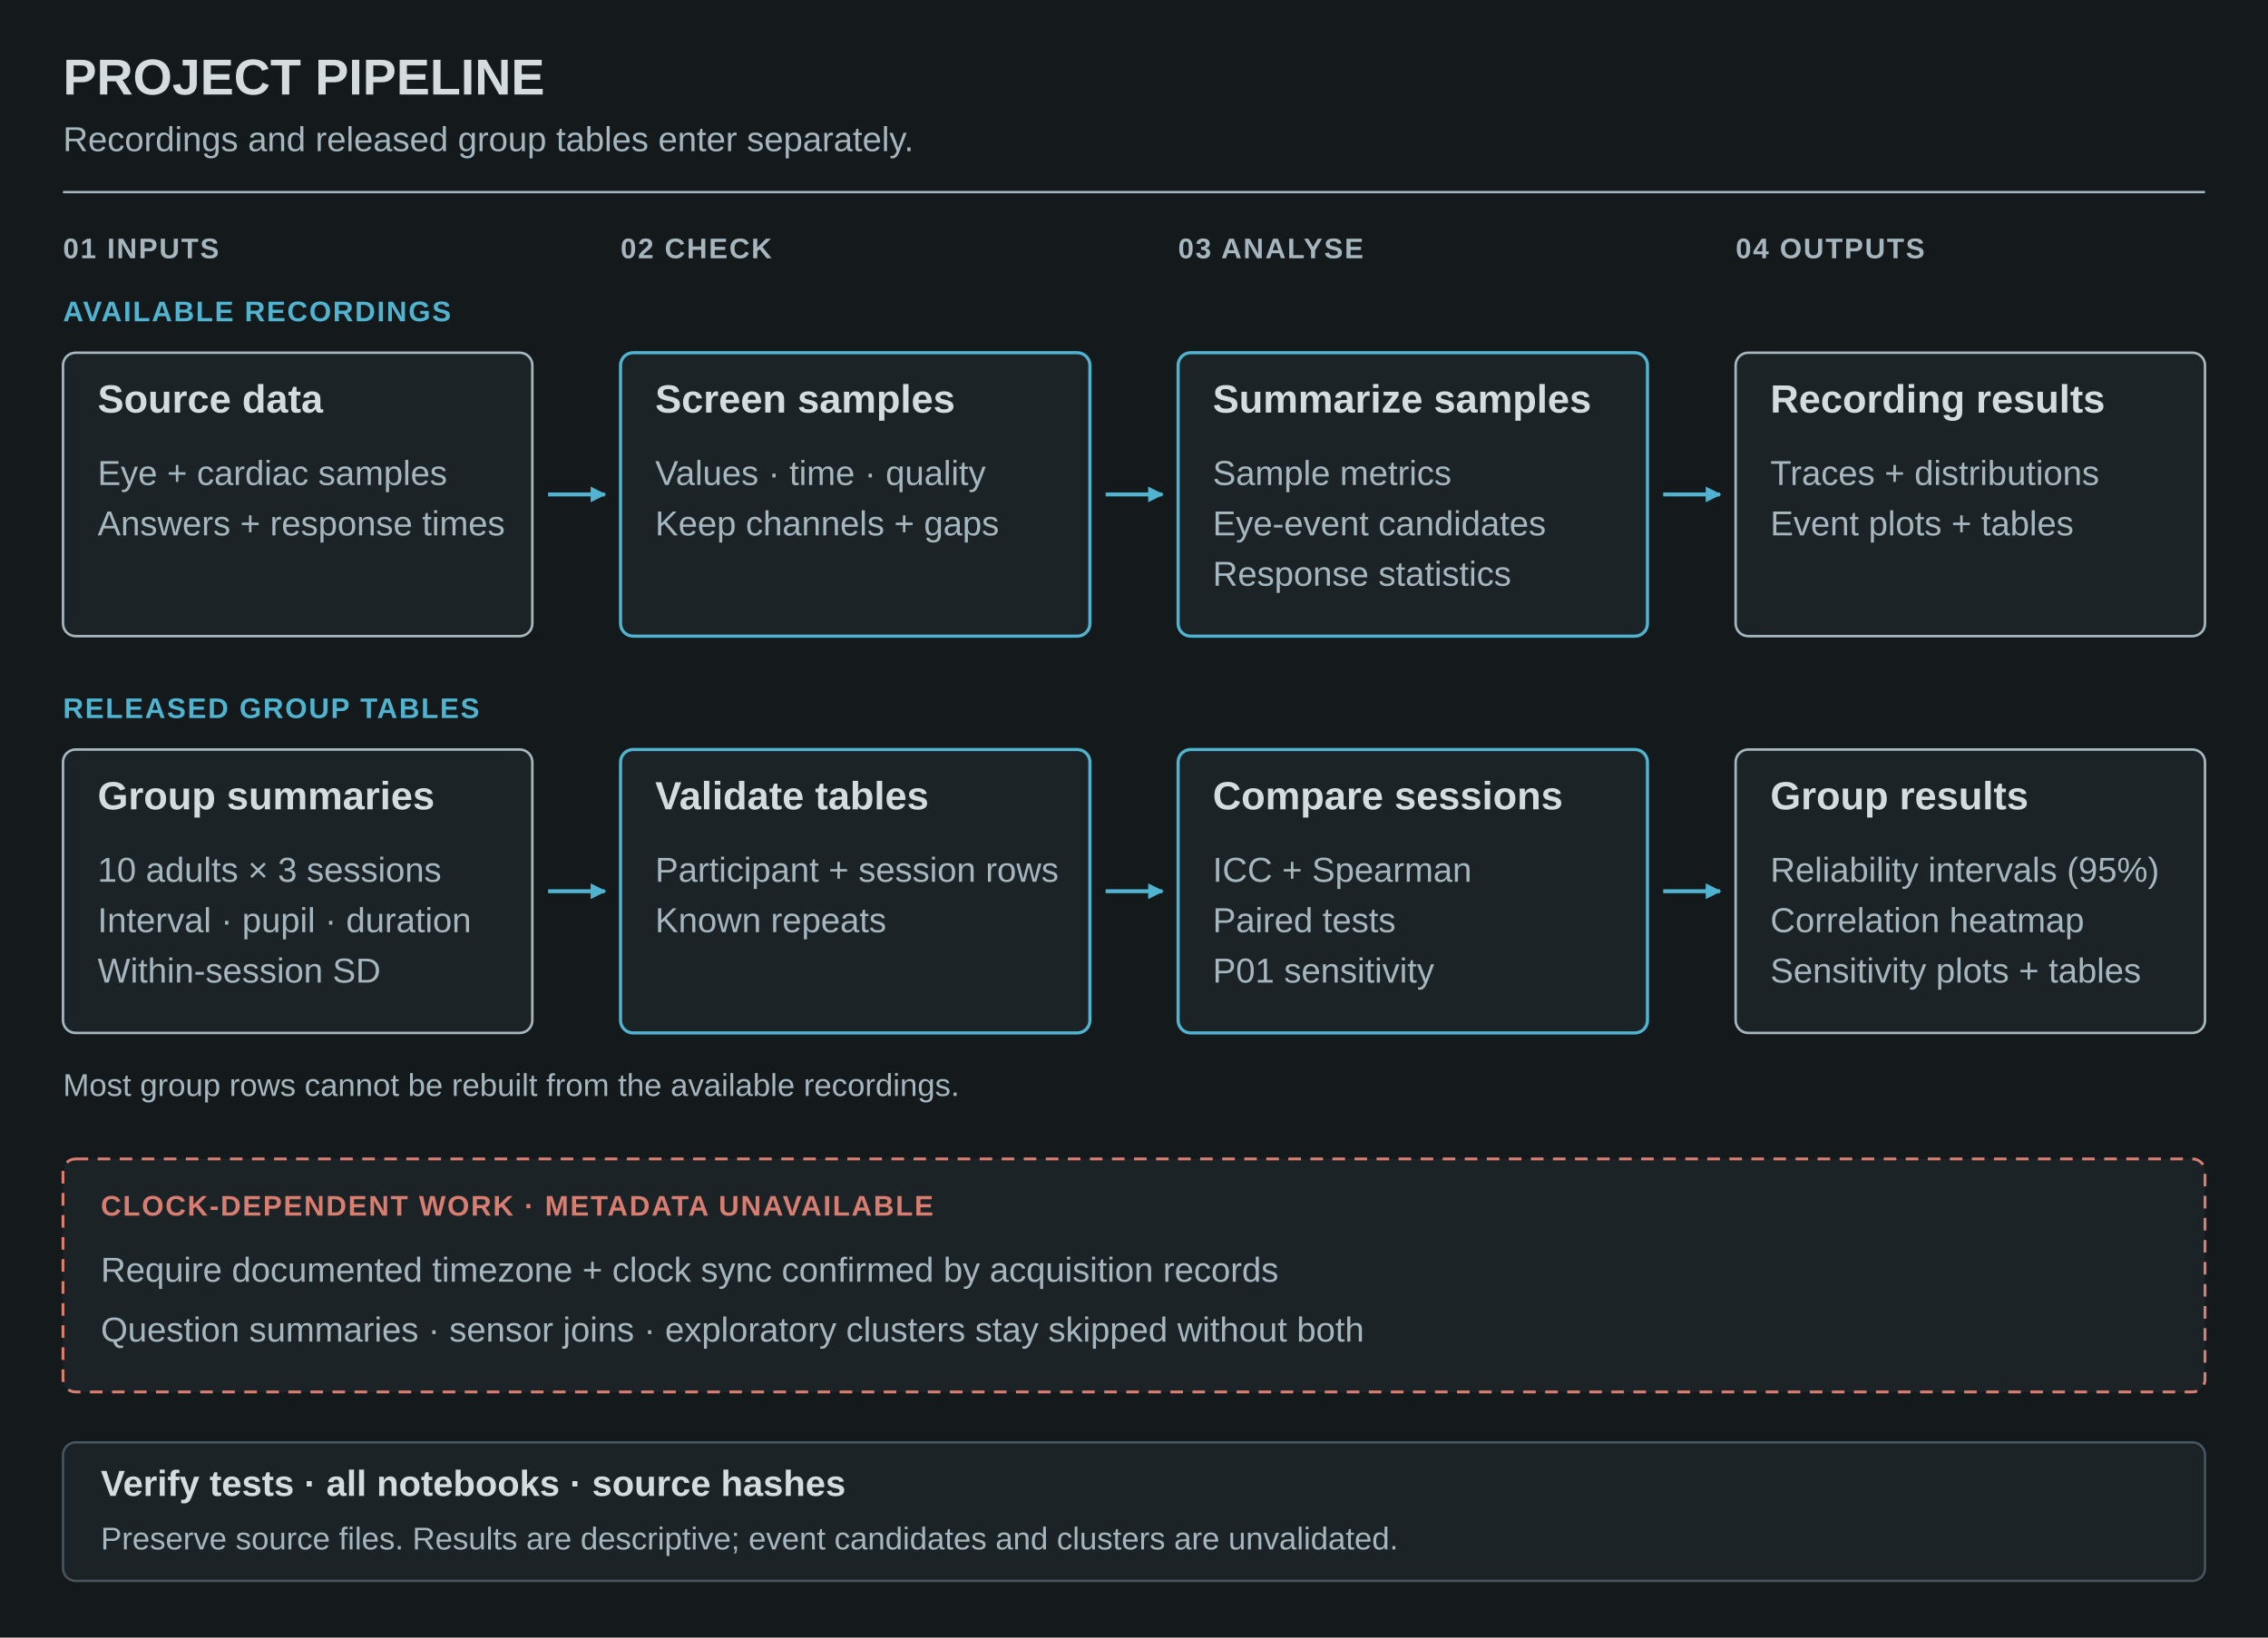
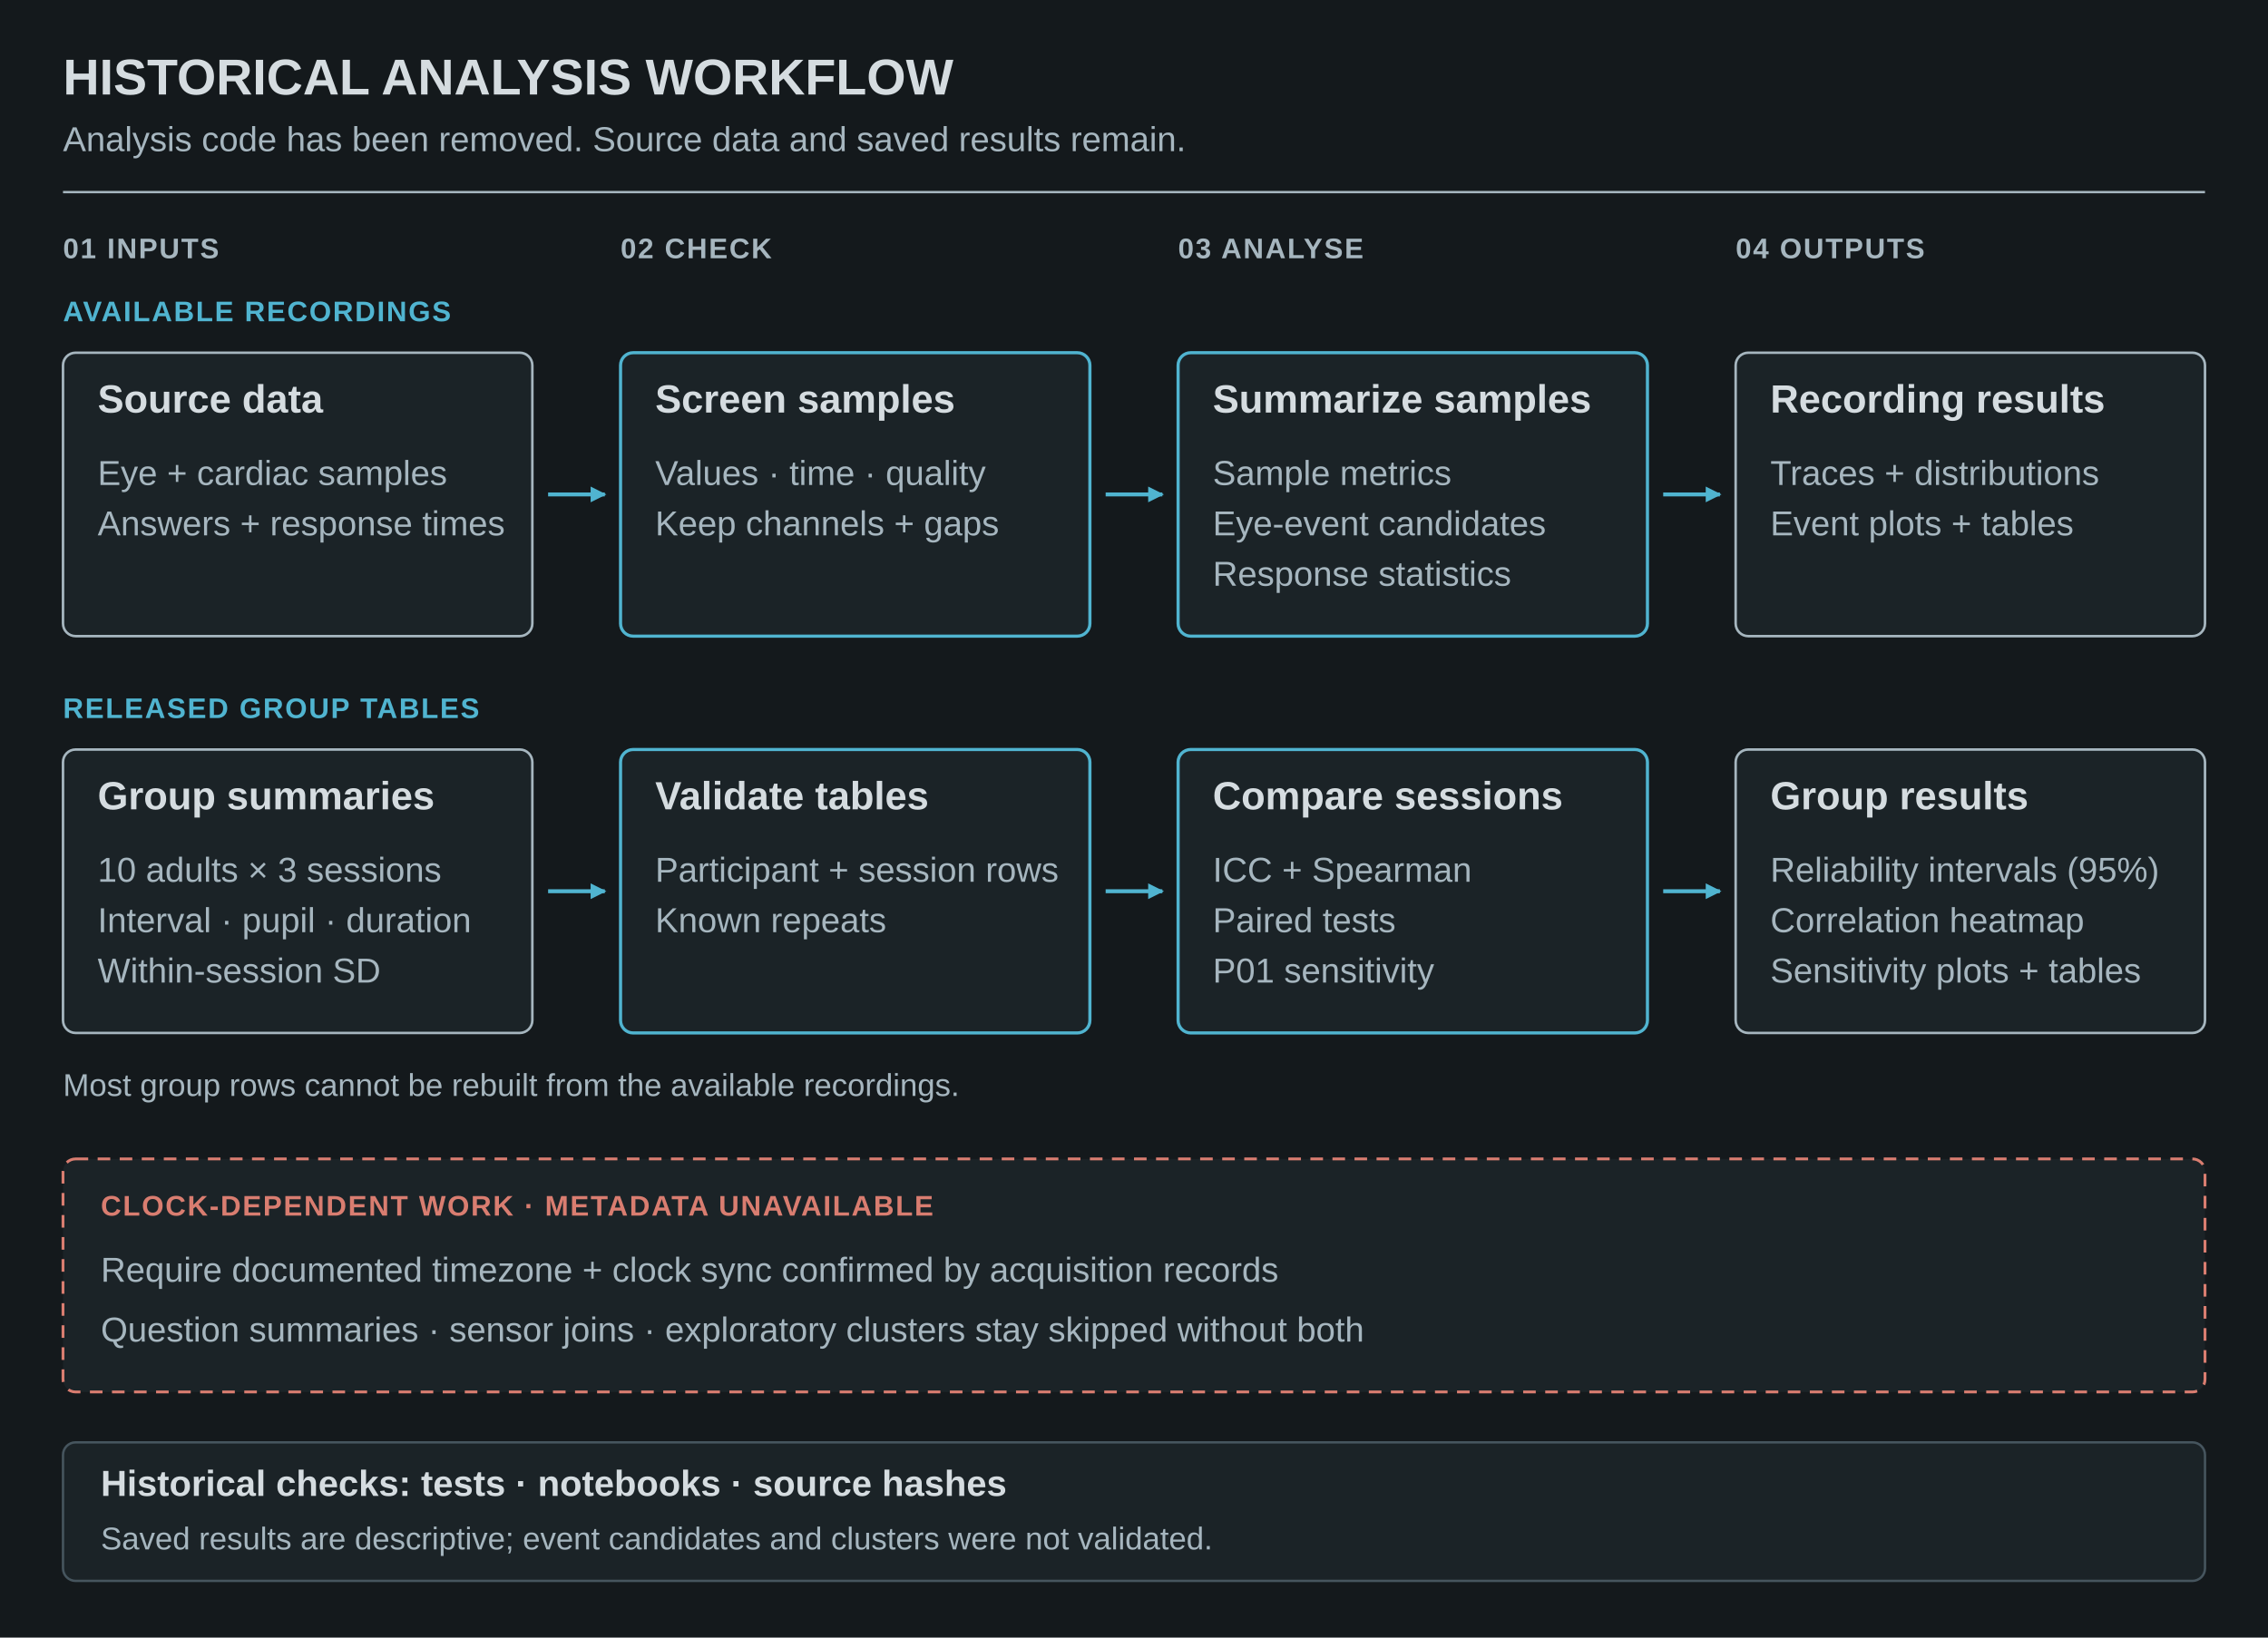
<svg xmlns="http://www.w3.org/2000/svg" width="1440" height="1040" viewBox="0 0 1440 1040" role="img" aria-labelledby="pipeline-title pipeline-description" font-family="Arial, Helvetica, sans-serif">
  <defs>
    <marker id="arrow" markerWidth="10" markerHeight="10" refX="9" refY="5" orient="auto" markerUnits="userSpaceOnUse">
      <path d="M0 0L10 5L0 10Z" fill="#50B4D0" />
    </marker>
    <style>
      .title { fill: #D5DCE0; font-size: 32px; font-weight: 700; }
      .subtitle { fill: #A6B6BF; font-size: 22px; }
      .stage { fill: #A6B6BF; font-size: 18px; font-weight: 700; letter-spacing: 1px; }
      .lane { fill: #50B4D0; font-size: 18px; font-weight: 700; letter-spacing: 1px; }
      .card { fill: #1B2327; stroke: #A6B6BF; stroke-width: 1.6; }
      .analysis { stroke: #50B4D0; stroke-width: 2; }
      .heading { fill: #D5DCE0; font-size: 25px; font-weight: 700; }
      .body { fill: #A6B6BF; font-size: 22px; }
      .note { fill: #A6B6BF; font-size: 20px; }
      .flow { fill: none; stroke: #50B4D0; stroke-width: 2.5; marker-end: url(#arrow); }
    </style>
  </defs>
  <rect width="1440" height="1040" fill="#14191C" />
-   <text x="40" y="60" class="title">PROJECT PIPELINE</text>
-   <text x="40" y="96" class="subtitle">Recordings and released group tables enter separately.</text>
+   <text x="40" y="60" class="title">HISTORICAL ANALYSIS WORKFLOW</text>
+   <text x="40" y="96" class="subtitle">Analysis code has been removed. Source data and saved results remain.</text>
  <path d="M40 122H1400" stroke="#A6B6BF" stroke-width="1.5" />
  <text x="40" y="164" class="stage">01  INPUTS</text>
  <text x="394" y="164" class="stage">02  CHECK</text>
  <text x="748" y="164" class="stage">03  ANALYSE</text>
  <text x="1102" y="164" class="stage">04  OUTPUTS</text>
  <text x="40" y="204" class="lane">AVAILABLE RECORDINGS</text>
  <rect x="40" y="224" width="298" height="180" rx="8" class="card" />
  <text x="62" y="262" class="heading">Source data</text>
  <text x="62" y="308" class="body">Eye + cardiac samples</text>
  <text x="62" y="340" class="body">Answers + response times</text>
  <rect x="394" y="224" width="298" height="180" rx="8" class="card analysis" />
  <text x="416" y="262" class="heading">Screen samples</text>
  <text x="416" y="308" class="body">Values · time · quality</text>
  <text x="416" y="340" class="body">Keep channels + gaps</text>
  <rect x="748" y="224" width="298" height="180" rx="8" class="card analysis" />
  <text x="770" y="262" class="heading">Summarize samples</text>
  <text x="770" y="308" class="body">Sample metrics</text>
  <text x="770" y="340" class="body">Eye-event candidates</text>
  <text x="770" y="372" class="body">Response statistics</text>
  <rect x="1102" y="224" width="298" height="180" rx="8" class="card" />
  <text x="1124" y="262" class="heading">Recording results</text>
  <text x="1124" y="308" class="body">Traces + distributions</text>
  <text x="1124" y="340" class="body">Event plots + tables</text>
  <path d="M348 314H384" class="flow" />
  <path d="M702 314H738" class="flow" />
  <path d="M1056 314H1092" class="flow" />
  <text x="40" y="456" class="lane">RELEASED GROUP TABLES</text>
  <rect x="40" y="476" width="298" height="180" rx="8" class="card" />
  <text x="62" y="514" class="heading">Group summaries</text>
  <text x="62" y="560" class="body">10 adults × 3 sessions</text>
  <text x="62" y="592" class="body">Interval · pupil · duration</text>
  <text x="62" y="624" class="body">Within-session SD</text>
  <rect x="394" y="476" width="298" height="180" rx="8" class="card analysis" />
  <text x="416" y="514" class="heading">Validate tables</text>
  <text x="416" y="560" class="body">Participant + session rows</text>
  <text x="416" y="592" class="body">Known repeats</text>
  <rect x="748" y="476" width="298" height="180" rx="8" class="card analysis" />
  <text x="770" y="514" class="heading">Compare sessions</text>
  <text x="770" y="560" class="body">ICC + Spearman</text>
  <text x="770" y="592" class="body">Paired tests</text>
  <text x="770" y="624" class="body">P01 sensitivity</text>
  <rect x="1102" y="476" width="298" height="180" rx="8" class="card" />
  <text x="1124" y="514" class="heading">Group results</text>
  <text x="1124" y="560" class="body">Reliability intervals (95%)</text>
  <text x="1124" y="592" class="body">Correlation heatmap</text>
  <text x="1124" y="624" class="body">Sensitivity plots + tables</text>
  <path d="M348 566H384" class="flow" />
  <path d="M702 566H738" class="flow" />
  <path d="M1056 566H1092" class="flow" />
  <text x="40" y="696" class="note">Most group rows cannot be rebuilt from the available recordings.</text>
  <rect x="40" y="736" width="1360" height="148" rx="8" fill="#1B2327" stroke="#D97D70" stroke-width="1.8" stroke-dasharray="8 6" />
  <text x="64" y="772" fill="#D97D70" font-size="18" font-weight="700" letter-spacing="1">CLOCK-DEPENDENT WORK · METADATA UNAVAILABLE</text>
  <text x="64" y="814" class="body">Require documented timezone + clock sync confirmed by acquisition records</text>
  <text x="64" y="852" class="body">Question summaries · sensor joins · exploratory clusters stay skipped without both</text>
  <rect x="40" y="916" width="1360" height="88" rx="8" fill="#1B2327" stroke="#46555E" stroke-width="1.5" />
-   <text x="64" y="950" fill="#D5DCE0" font-size="23" font-weight="700">Verify tests · all notebooks · source hashes</text>
-   <text x="64" y="984" class="note">Preserve source files. Results are descriptive; event candidates and clusters are unvalidated.</text>
+   <text x="64" y="950" fill="#D5DCE0" font-size="23" font-weight="700">Historical checks: tests · notebooks · source hashes</text>
+   <text x="64" y="984" class="note">Saved results are descriptive; event candidates and clusters were not validated.</text>
</svg>
